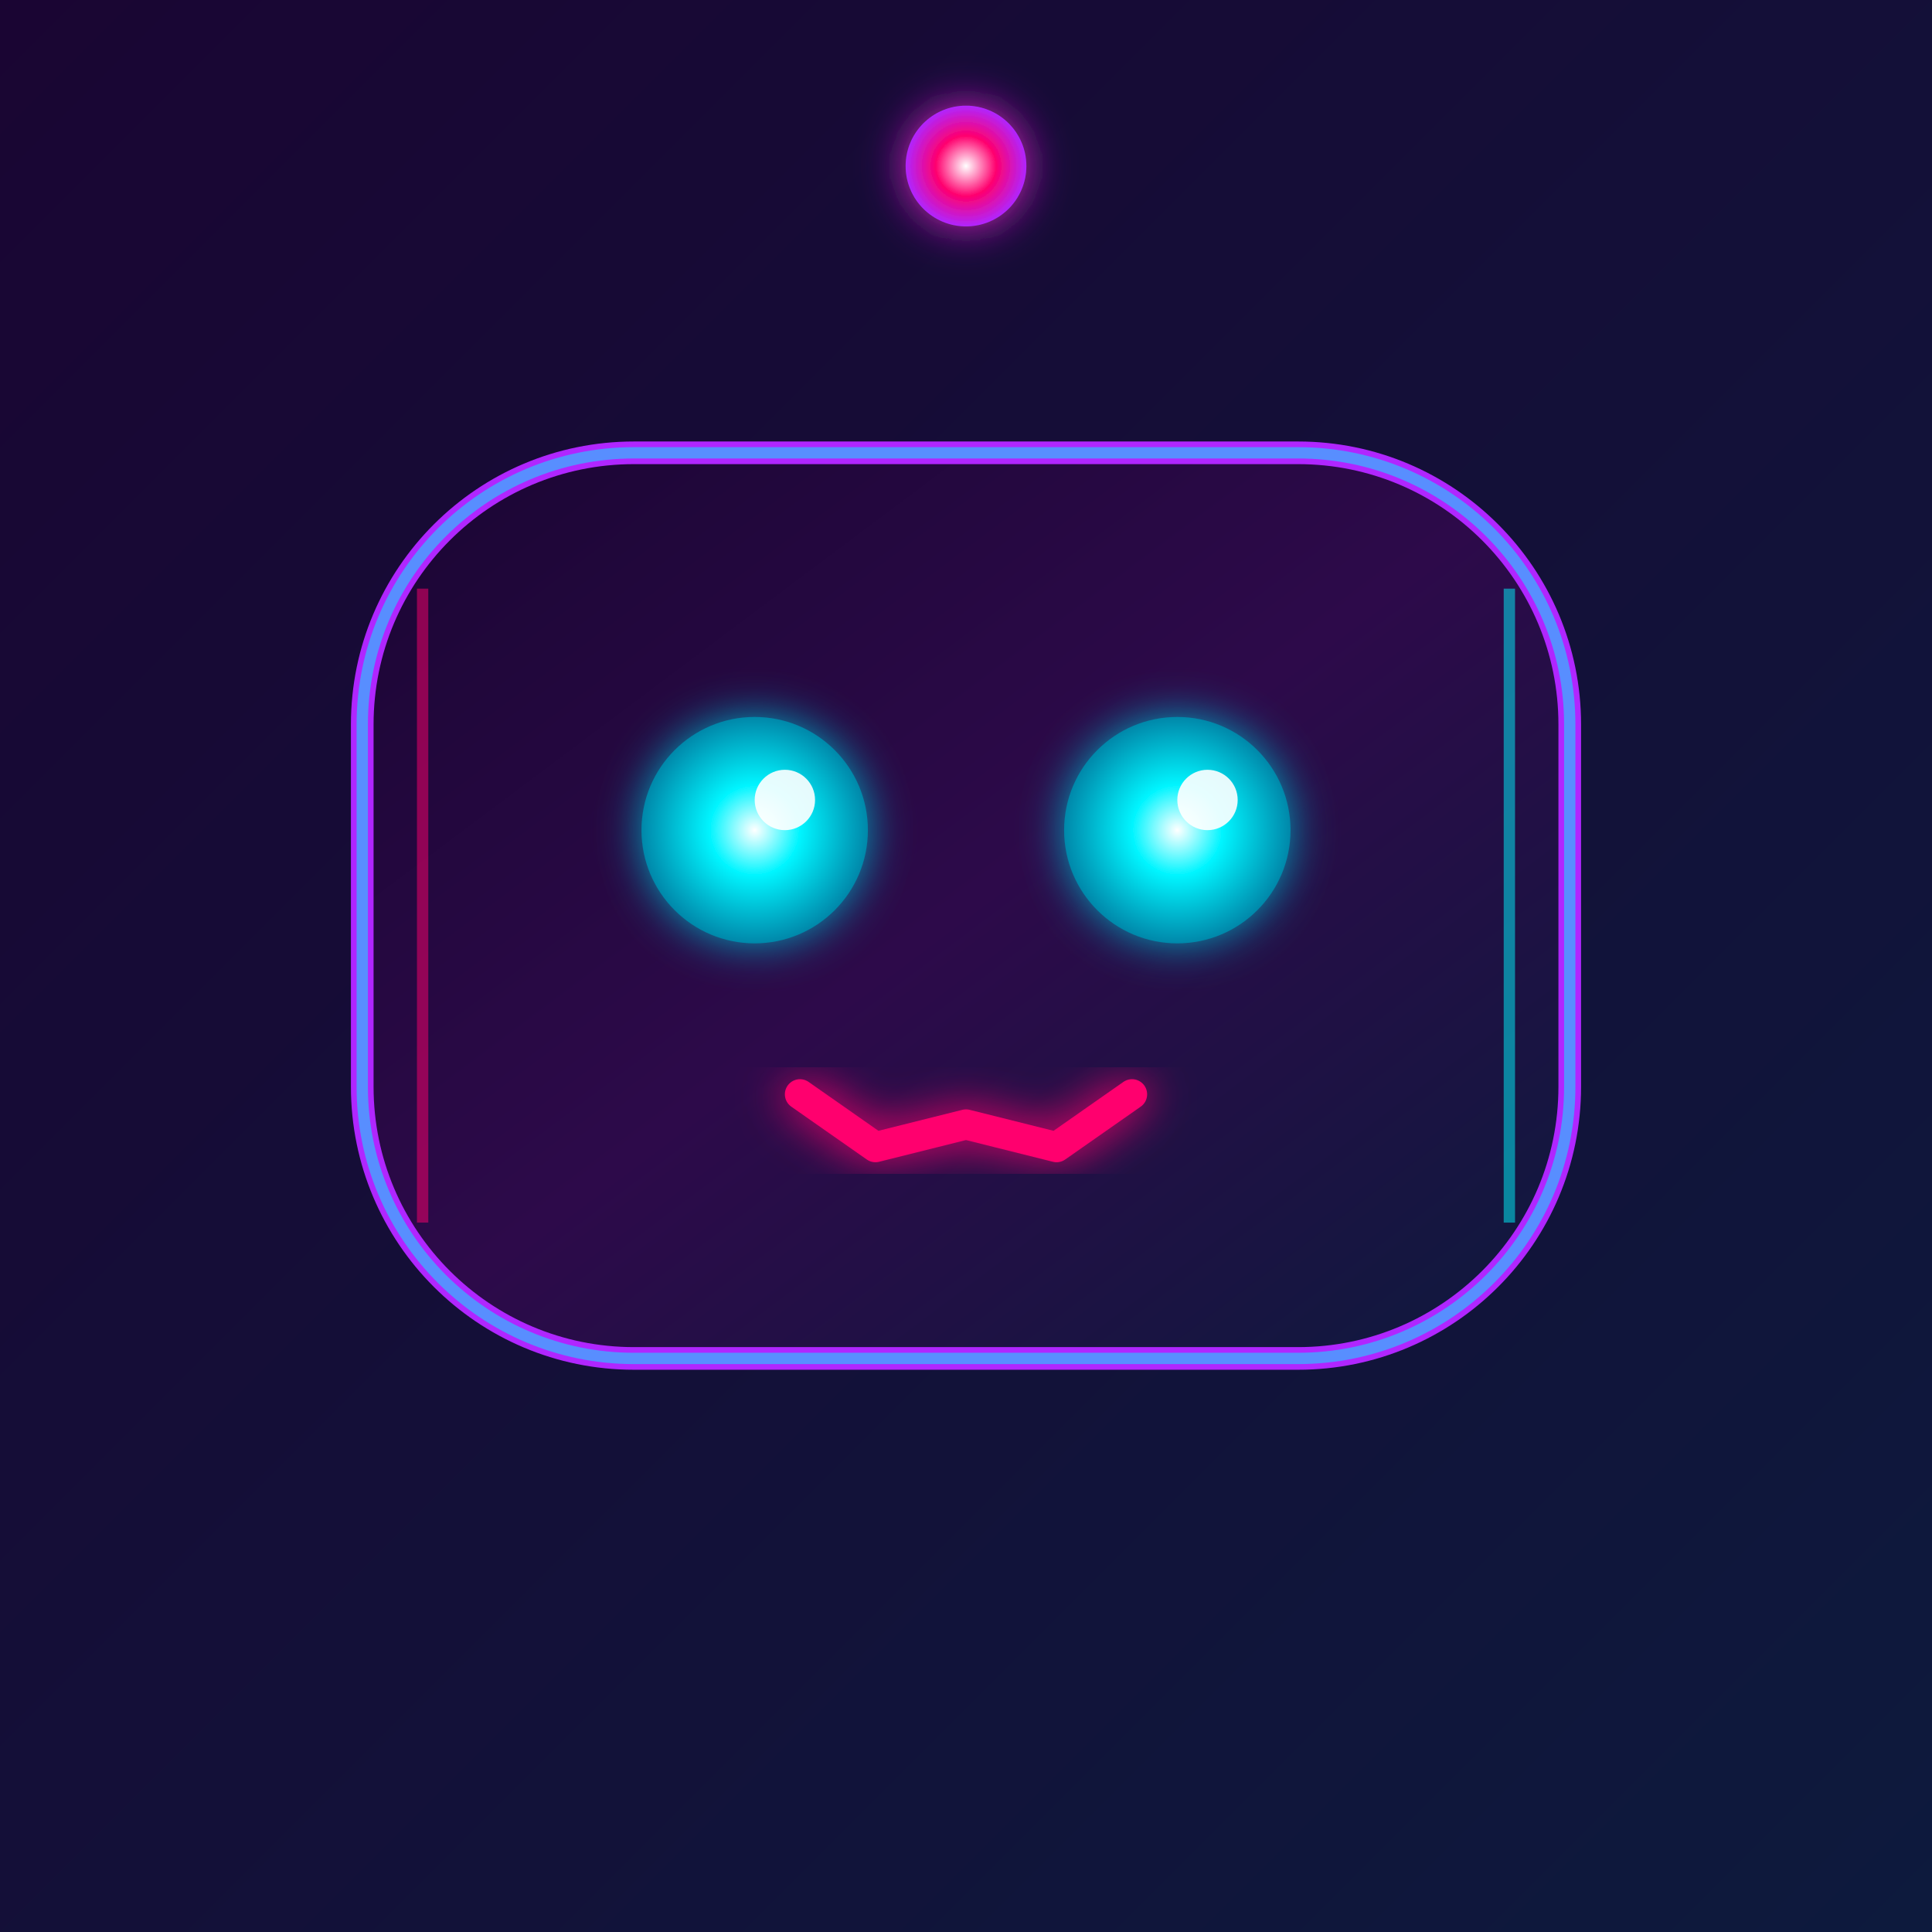
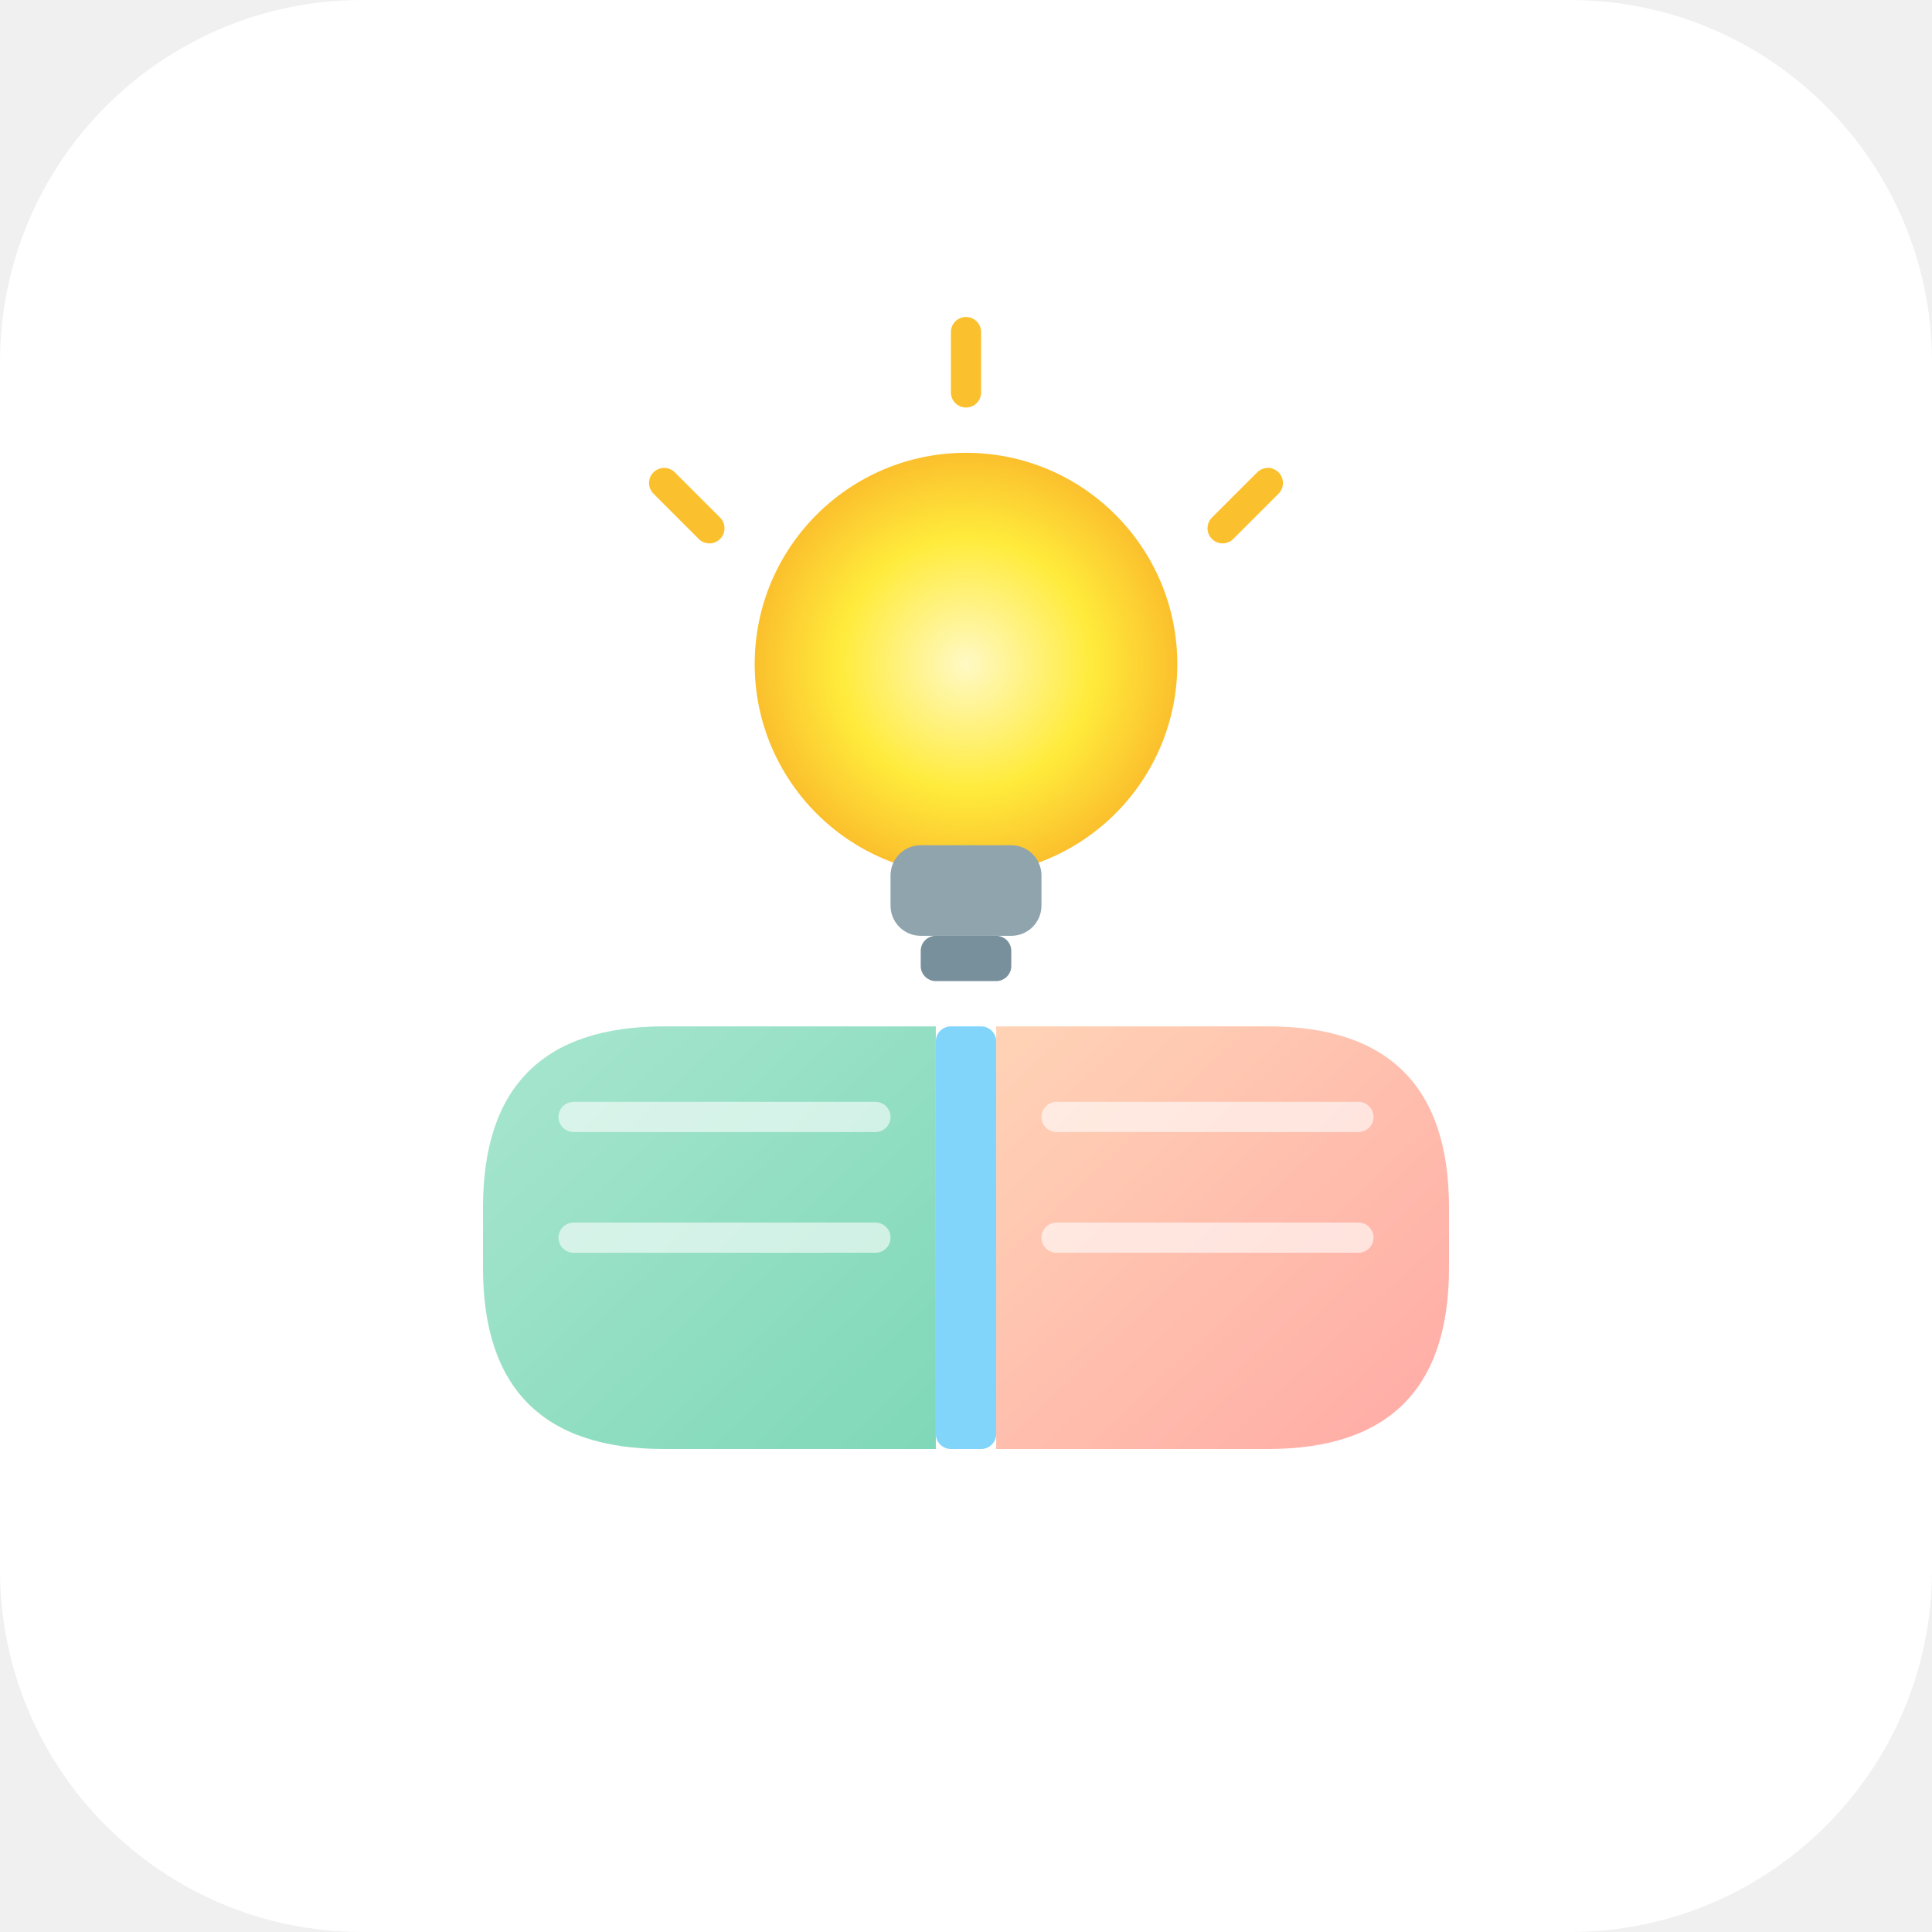
<svg xmlns="http://www.w3.org/2000/svg" viewBox="0 0 512 512" role="img" aria-label="Karpathy Wiki">
  <defs>
-     <linearGradient id="bg" x1="0" y1="0" x2="1" y2="1">
-       <stop offset="0%" stop-color="#1a0533" />
-       <stop offset="100%" stop-color="#0d1a3d" />
+     <linearGradient id="bookLeft" x1="0" y1="0" x2="1" y2="1">
+       <stop offset="0%" stop-color="#a8e6cf" />
+       <stop offset="100%" stop-color="#7fd8b8" />
    </linearGradient>
-     <linearGradient id="head" x1="0" y1="0" x2="1" y2="1">
-       <stop offset="0%" stop-color="#1a0533" />
-       <stop offset="50%" stop-color="#2d0a4a" />
-       <stop offset="100%" stop-color="#0d1a3d" />
+     <linearGradient id="bookRight" x1="0" y1="0" x2="1" y2="1">
+       <stop offset="0%" stop-color="#ffd3b6" />
+       <stop offset="100%" stop-color="#ffaaa5" />
    </linearGradient>
-     <radialGradient id="eye">
-       <stop offset="0%" stop-color="#ffffff" />
-       <stop offset="40%" stop-color="#00f5ff" />
-       <stop offset="100%" stop-color="#0088aa" />
+     <radialGradient id="bulbGlow">
+       <stop offset="0%" stop-color="#fff9c4" />
+       <stop offset="60%" stop-color="#ffeb3b" />
+       <stop offset="100%" stop-color="#fbc02d" />
    </radialGradient>
-     <radialGradient id="antenna">
-       <stop offset="0%" stop-color="#ffffff" />
-       <stop offset="50%" stop-color="#ff006e" />
-       <stop offset="100%" stop-color="#b026ff" />
-     </radialGradient>
-     <filter id="glow" x="-50%" y="-50%" width="200%" height="200%">
-       <feGaussianBlur stdDeviation="6" result="blur" />
-       <feMerge>
-         <feMergeNode in="blur" />
-         <feMergeNode in="SourceGraphic" />
-       </feMerge>
-     </filter>
  </defs>
-   <rect width="512" height="512" fill="url(#bg)" />
-   <line x1="256" y1="56" x2="256" y2="112" stroke="#b026ff" stroke-width="8" stroke-linecap="round" filter="url(#glow)" />
-   <circle cx="256" cy="44" r="16" fill="url(#antenna)" filter="url(#glow)" />
-   <rect x="96" y="120" width="320" height="240" rx="72" ry="72" fill="url(#head)" stroke="#b026ff" stroke-width="6" />
-   <rect x="96" y="120" width="320" height="240" rx="72" ry="72" fill="none" stroke="#00f5ff" stroke-width="3" opacity="0.5" />
-   <line x1="112" y1="156" x2="112" y2="324" stroke="#ff006e" stroke-width="3" opacity="0.5" />
-   <line x1="400" y1="156" x2="400" y2="324" stroke="#00f5ff" stroke-width="3" opacity="0.5" />
-   <circle cx="200" cy="220" r="30" fill="url(#eye)" filter="url(#glow)" />
-   <circle cx="312" cy="220" r="30" fill="url(#eye)" filter="url(#glow)" />
-   <circle cx="208" cy="212" r="8" fill="#ffffff" opacity="0.9" />
-   <circle cx="320" cy="212" r="8" fill="#ffffff" opacity="0.9" />
-   <polyline points="212,290 232,304 256,298 280,304 300,290" fill="none" stroke="#ff006e" stroke-width="8" stroke-linecap="round" stroke-linejoin="round" filter="url(#glow)" />
+   <rect width="512" height="512" rx="96" ry="96" fill="#ffffff" />
+   <path d="M128 320 Q128 272 176 272 L248 272 L248 384 L176 384 Q128 384 128 336 Z" fill="url(#bookLeft)" />
+   <path d="M384 320 Q384 272 336 272 L264 272 L264 384 L336 384 Q384 384 384 336 Z" fill="url(#bookRight)" />
+   <rect x="248" y="272" width="16" height="112" rx="4" fill="#81d4fa" />
+   <line x1="152" y1="296" x2="232" y2="296" stroke="#ffffff" stroke-width="8" stroke-linecap="round" opacity="0.6" />
+   <line x1="152" y1="328" x2="232" y2="328" stroke="#ffffff" stroke-width="8" stroke-linecap="round" opacity="0.6" />
+   <line x1="280" y1="296" x2="360" y2="296" stroke="#ffffff" stroke-width="8" stroke-linecap="round" opacity="0.6" />
+   <line x1="280" y1="328" x2="360" y2="328" stroke="#ffffff" stroke-width="8" stroke-linecap="round" opacity="0.6" />
+   <circle cx="256" cy="176" r="56" fill="url(#bulbGlow)" />
+   <rect x="236" y="224" width="40" height="24" rx="8" fill="#90a4ae" />
+   <rect x="244" y="248" width="24" height="12" rx="4" fill="#78909c" />
+   <line x1="256" y1="88" x2="256" y2="104" stroke="#fbc02d" stroke-width="8" stroke-linecap="round" />
+   <line x1="176" y1="128" x2="188" y2="140" stroke="#fbc02d" stroke-width="8" stroke-linecap="round" />
+   <line x1="336" y1="128" x2="324" y2="140" stroke="#fbc02d" stroke-width="8" stroke-linecap="round" />
</svg>
